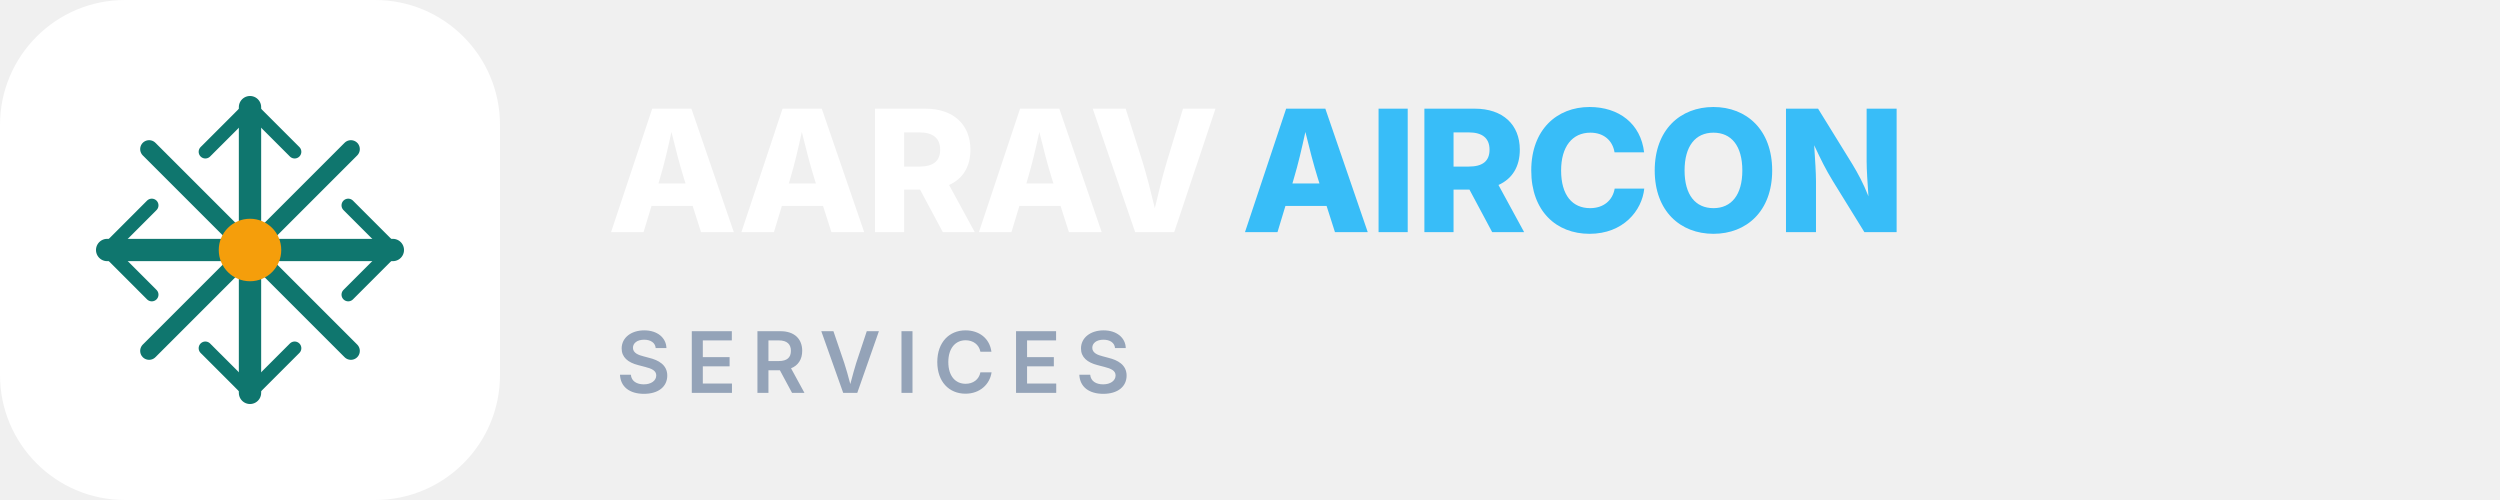
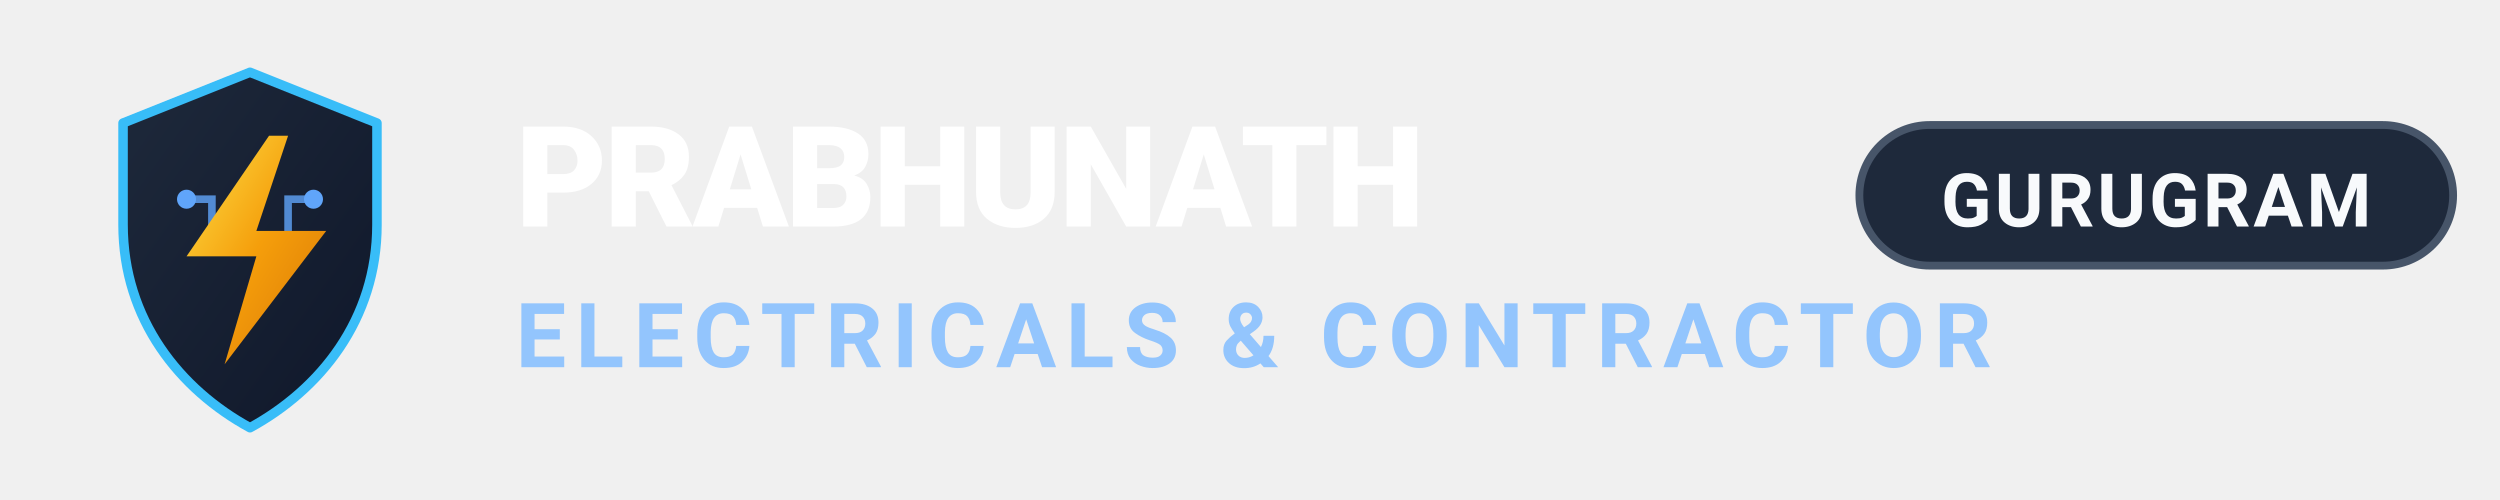
- <svg xmlns="http://www.w3.org/2000/svg" viewBox="0 0 280 56" fill="none">
-   <g transform="translate(0,0)">
-     <rect width="56" height="56" rx="14" fill="#ffffff" />
-     <line x1="28" y1="12" x2="28" y2="44" stroke="#0F766E" stroke-width="2.5" stroke-linecap="round" />
-     <line x1="12" y1="28" x2="44" y2="28" stroke="#0F766E" stroke-width="2.5" stroke-linecap="round" />
-     <line x1="16.7" y1="16.7" x2="39.3" y2="39.3" stroke="#0F766E" stroke-width="2" stroke-linecap="round" />
-     <line x1="39.3" y1="16.7" x2="16.7" y2="39.3" stroke="#0F766E" stroke-width="2" stroke-linecap="round" />
-     <line x1="28" y1="12" x2="23" y2="17" stroke="#0F766E" stroke-width="1.5" stroke-linecap="round" />
-     <line x1="28" y1="12" x2="33" y2="17" stroke="#0F766E" stroke-width="1.5" stroke-linecap="round" />
-     <line x1="28" y1="44" x2="23" y2="39" stroke="#0F766E" stroke-width="1.5" stroke-linecap="round" />
-     <line x1="28" y1="44" x2="33" y2="39" stroke="#0F766E" stroke-width="1.5" stroke-linecap="round" />
-     <line x1="12" y1="28" x2="17" y2="23" stroke="#0F766E" stroke-width="1.5" stroke-linecap="round" />
-     <line x1="12" y1="28" x2="17" y2="33" stroke="#0F766E" stroke-width="1.5" stroke-linecap="round" />
-     <line x1="44" y1="28" x2="39" y2="23" stroke="#0F766E" stroke-width="1.5" stroke-linecap="round" />
-     <line x1="44" y1="28" x2="39" y2="33" stroke="#0F766E" stroke-width="1.5" stroke-linecap="round" />
-     <circle cx="28" cy="28" r="3.5" fill="#F59E0B" />
+ <svg xmlns="http://www.w3.org/2000/svg" viewBox="0 0 320 64" fill="none" width="100%" height="100%">
+   <defs>
+     <linearGradient id="logoShieldGradDark" x1="0%" y1="0%" x2="100%" y2="100%">
+       <stop offset="0%" stop-color="#1E293B" />
+       <stop offset="100%" stop-color="#0F172A" />
+     </linearGradient>
+     <linearGradient id="logoBoltGradDark" x1="0%" y1="0%" x2="100%" y2="100%">
+       <stop offset="0%" stop-color="#FDE047" />
+       <stop offset="50%" stop-color="#F59E0B" />
+       <stop offset="100%" stop-color="#D97706" />
+     </linearGradient>
+   </defs>
+   <g transform="translate(6, 6) scale(0.8125)">
+     <path d="M32 4L12 12V28C12 43 21 54 32 60C43 54 52 43 52 28V12L32 4Z" fill="url(#logoShieldGradDark)" stroke="#38BDF8" stroke-width="1.5" stroke-linejoin="round" />
+     <path d="M22 24H26V32" stroke="#60A5FA" stroke-width="1.2" stroke-linecap="round" opacity="0.8" />
+     <circle cx="22" cy="24" r="1.5" fill="#60A5FA" />
+     <path d="M42 24H38V32" stroke="#60A5FA" stroke-width="1.2" stroke-linecap="round" opacity="0.8" />
+     <circle cx="42" cy="24" r="1.5" fill="#60A5FA" />
+     <path d="M35 14L22 33H33L28 50L44 29H33L38 14H35Z" fill="url(#logoBoltGradDark)" />
  </g>
-   <text x="68" y="26" font-family="Inter,system-ui,sans-serif" font-size="19" font-weight="800" fill="#ffffff" letter-spacing="-0.3">
-     AARAV
+   <text x="66" y="29" fill="#FFFFFF" font-family="system-ui, -apple-system, 'Segoe UI', Roboto, sans-serif" font-size="18" font-weight="900" letter-spacing="-0.4">
+     PRABHUNATH
  </text>
-   <text x="139" y="26" font-family="Inter,system-ui,sans-serif" font-size="19" font-weight="800" fill="#38BDF8" letter-spacing="-0.3">
-     AIRCON
+   <text x="66" y="47" fill="#93C5FD" font-family="system-ui, -apple-system, 'Segoe UI', Roboto, sans-serif" font-size="11.5" font-weight="700" letter-spacing="1.2">
+     ELECTRICALS &amp; CONTRACTOR
  </text>
-   <text x="69" y="44" font-family="Inter,system-ui,sans-serif" font-size="9.5" font-weight="600" fill="#94A3B8" letter-spacing="1.6">
-     SERVICES
+   <rect x="238" y="16" width="76" height="18" rx="9" fill="#1E293B" stroke="#475569" stroke-width="1" />
+   <text x="276" y="29" fill="#F8FAFC" font-family="system-ui, -apple-system, 'Segoe UI', Roboto, sans-serif" font-size="9.5" font-weight="700" text-anchor="middle" letter-spacing="0.4">
+     GURUGRAM
  </text>
</svg>
